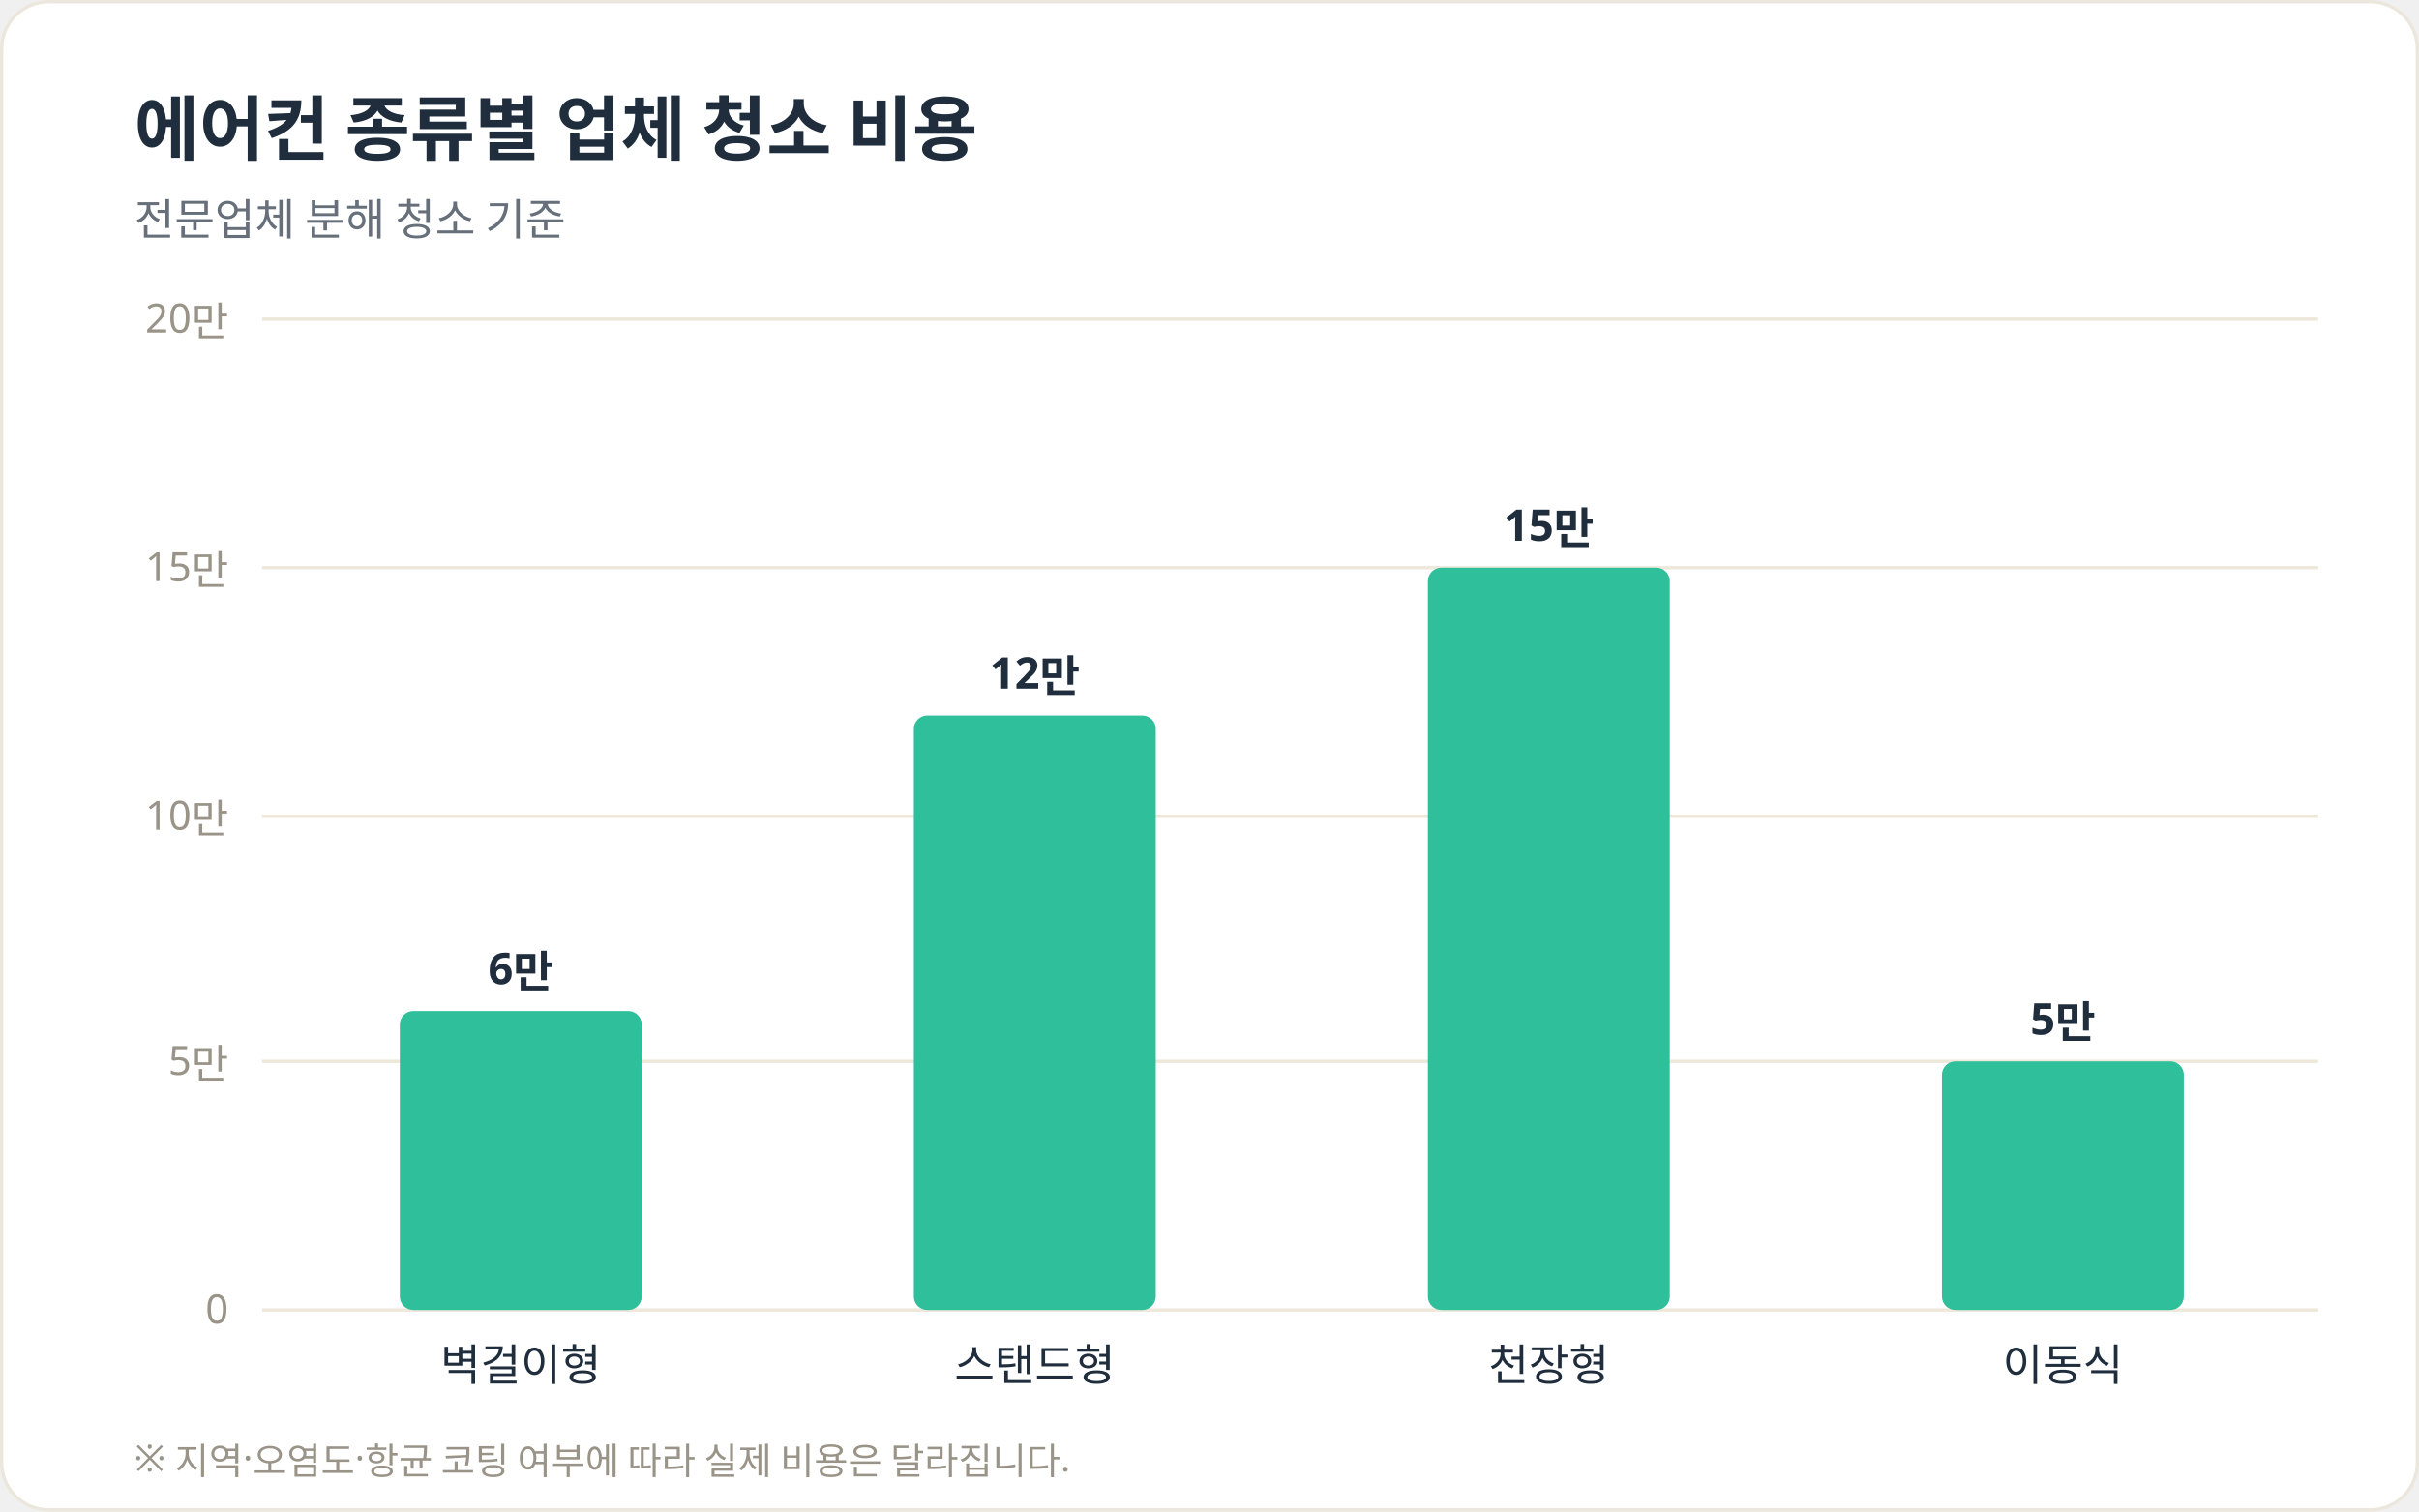
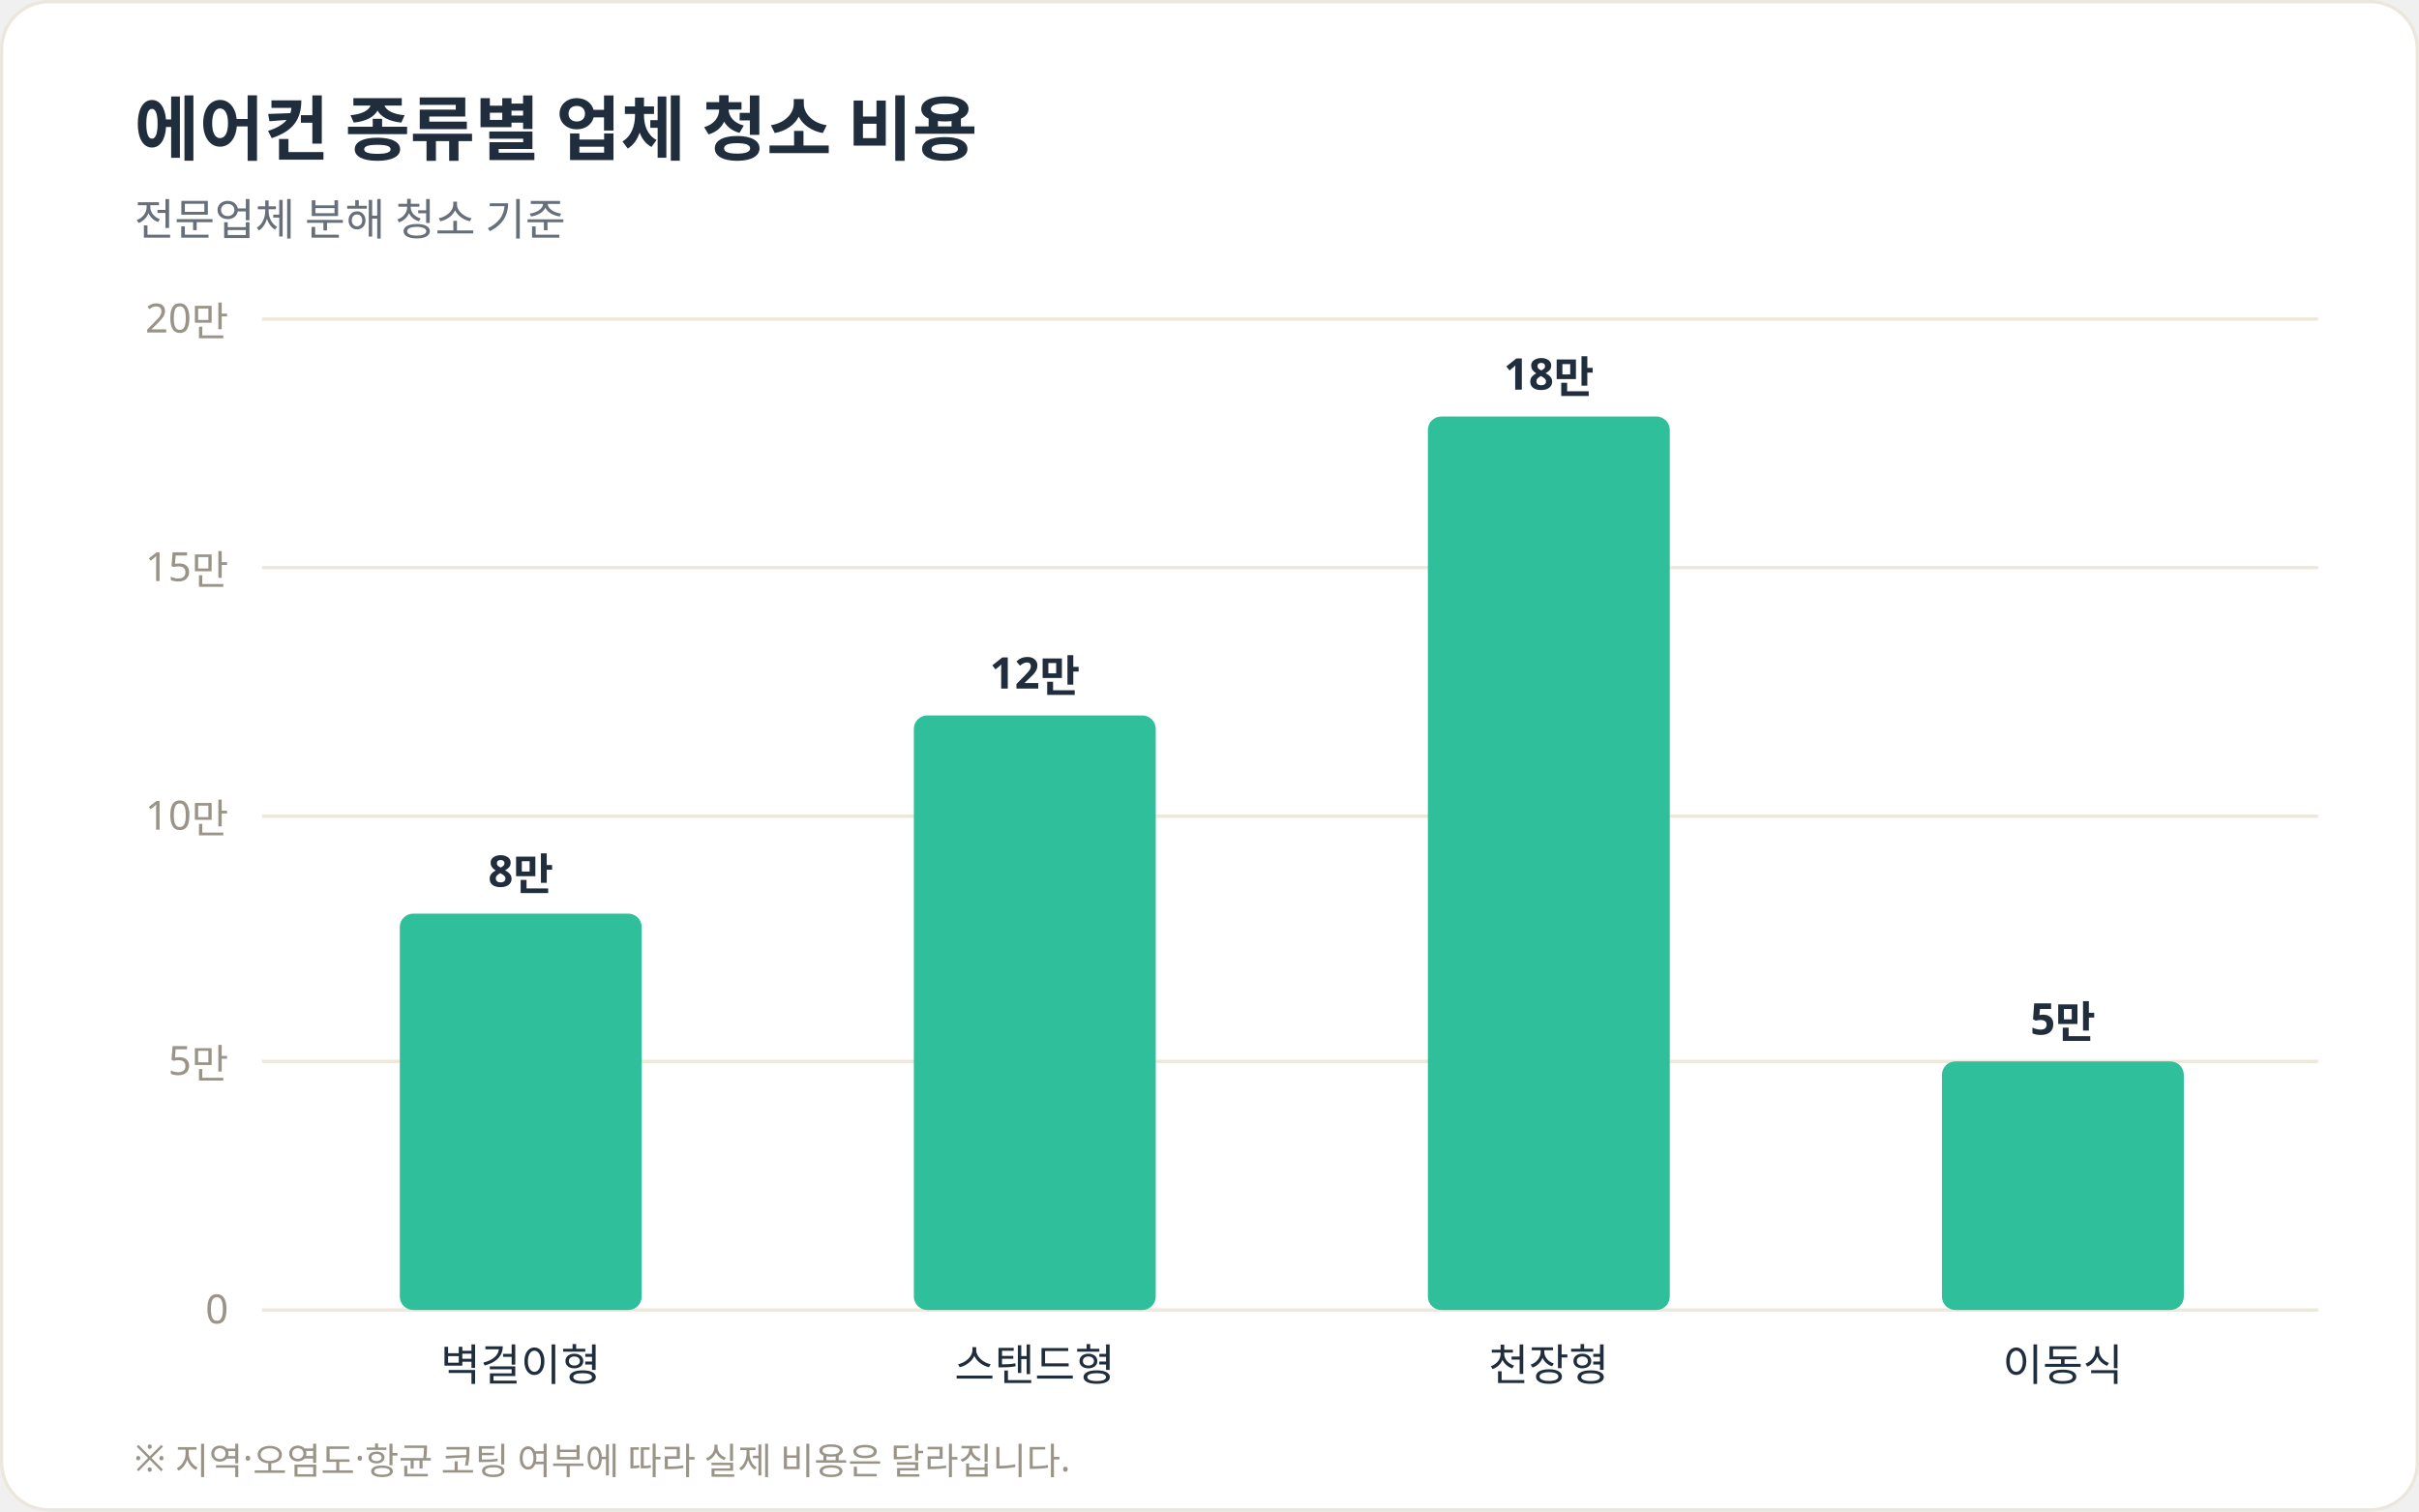
<svg xmlns="http://www.w3.org/2000/svg" viewBox="0 0 720 450" role="img" font-family="'Malgun Gothic','Apple SD Gothic Neo','Noto Sans KR',sans-serif">
  <rect x="0.5" y="0.5" width="719" height="449" rx="14" fill="#ffffff" stroke="#ece7dc" />
  <text x="40" y="46" font-size="21" font-weight="700" fill="#1f2d3d">에어컨 종류별 업체 청소 비용</text>
  <text x="40" y="70" font-size="13" fill="#666f7a">전문업체 분해 청소 기준</text>
  <g stroke="#eee8db" stroke-width="1">
    <line x1="78" y1="390" x2="690" y2="390" />
    <line x1="78" y1="316" x2="690" y2="316" />
    <line x1="78" y1="243" x2="690" y2="243" />
    <line x1="78" y1="169" x2="690" y2="169" />
    <line x1="78" y1="95" x2="690" y2="95" />
  </g>
  <g font-size="12" fill="#9a9488" text-anchor="end">
    <text x="68" y="394">0</text>
    <text x="68" y="320">5만</text>
    <text x="68" y="247">10만</text>
    <text x="68" y="173">15만</text>
    <text x="68" y="99">20만</text>
  </g>
  <g fill="#2fbf9b">
-     <rect x="119" y="301" width="72" height="89" rx="4" />
+     <rect x="119" y="272" width="72" height="118" rx="4" />
    <rect x="272" y="213" width="72" height="177" rx="4" />
-     <rect x="425" y="169" width="72" height="221" rx="4" />
+     <rect x="425" y="124" width="72" height="266" rx="4" />
    <rect x="578" y="316" width="72" height="74" rx="4" />
  </g>
  <g font-size="13" font-weight="700" fill="#1f2d3d" text-anchor="middle">
-     <text x="155" y="293">6만</text>
+     <text x="155" y="264">8만</text>
    <text x="308" y="205">12만</text>
-     <text x="461" y="161">15만</text>
+     <text x="461" y="116">18만</text>
    <text x="614" y="308">5만</text>
  </g>
  <g font-size="13" fill="#1f2d3d" text-anchor="middle">
    <text x="155" y="411">벽걸이형</text>
    <text x="308" y="411">스탠드형</text>
    <text x="461" y="411">천장형</text>
    <text x="614" y="411">이동식</text>
  </g>
  <text x="40" y="438" font-size="11" fill="#9a9488">※ 지역·오염도·항균 코팅 여부에 따라 실제 비용은 달라집니다.</text>
</svg>
